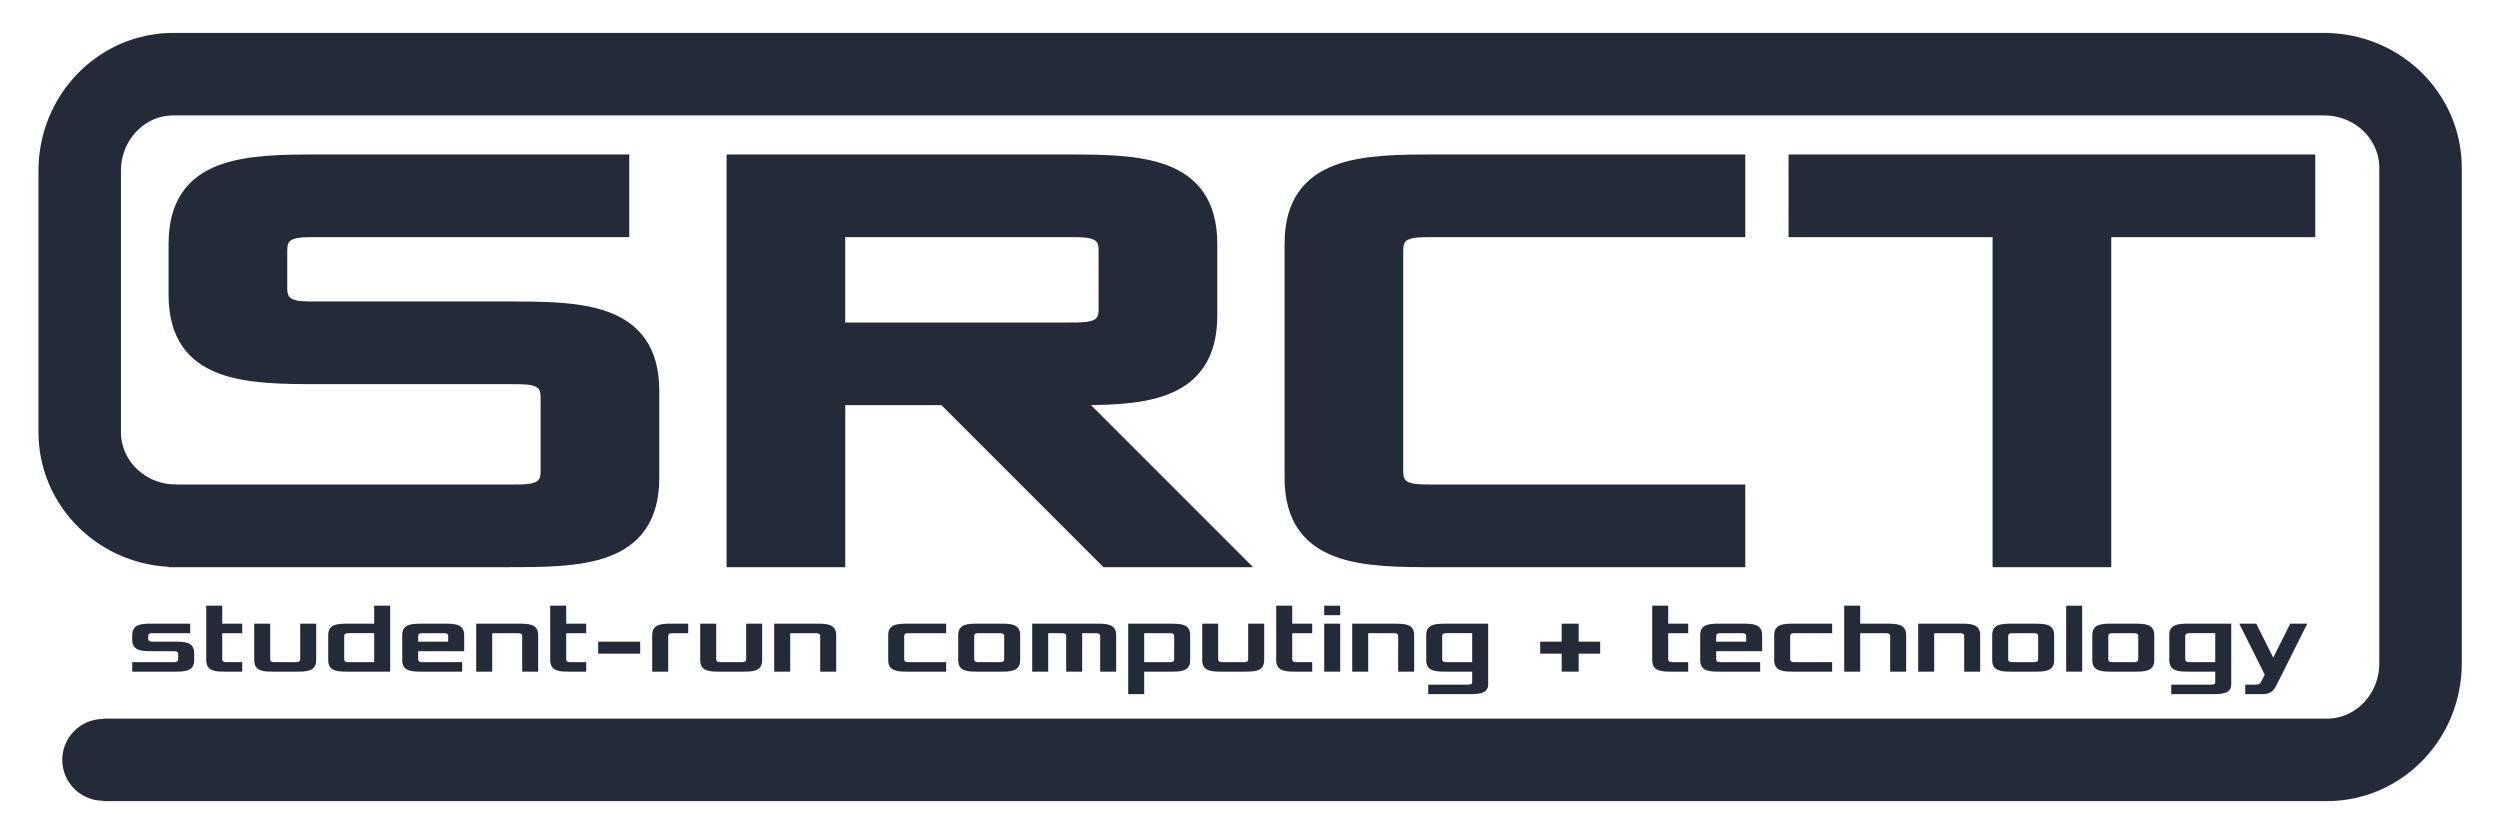
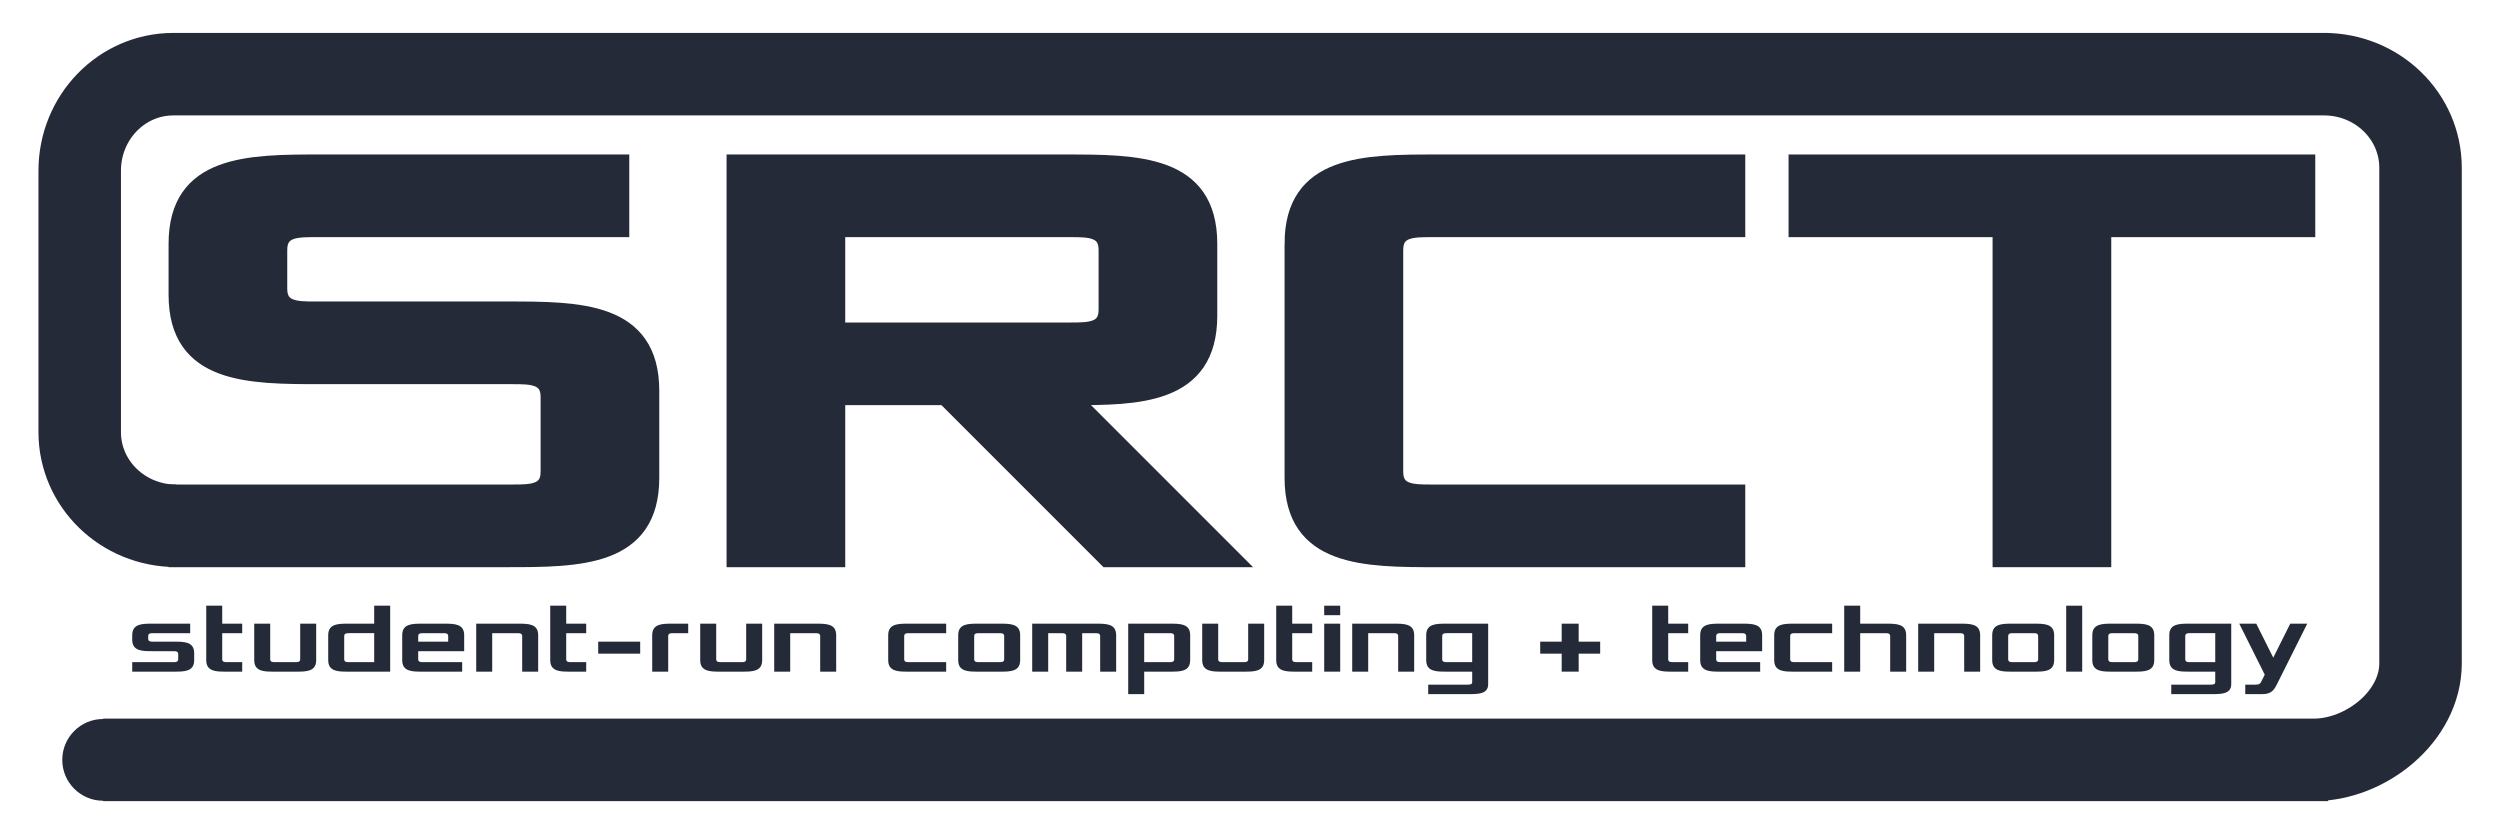
<svg xmlns="http://www.w3.org/2000/svg" version="1.1" id="Layer_1" x="0px" y="0px" width="300px" height="100px" viewBox="0 0 300 100" enable-background="new 0 0 300 100" xml:space="preserve">
-   <path fill="#242A38" stroke="#242A38" stroke-width="2" stroke-miterlimit="10" d="M21.229,59.141h40.323c2.16,0,4.32,0,4.32-2.52  V47.62c0-2.52-2.16-2.52-4.32-2.52H38.51c-8.641,0-17.281,0-17.281-9.721v-6.121c0-9.721,8.641-9.721,17.281-9.721h36.003v7.92  H37.79c-2.16,0-4.32,0-4.32,2.521v4.68c0,2.52,2.16,2.52,4.32,2.52h23.042c8.641,0,17.281,0,17.281,9.721v10.441  c0,9.721-8.641,9.721-17.281,9.721H21.229V59.141z" />
-   <path fill="#242A38" stroke="#242A38" stroke-width="2" stroke-miterlimit="10" d="M132.832,67.063L113.39,47.62h-12.961v19.442  H88.188V19.538h39.604c8.641,0,17.281,0,17.281,9.721v8.641c0,9.721-8.641,9.721-16.562,9.721l19.442,19.442H132.832z M128.511,39.7  c2.16,0,4.32,0,4.32-2.521v-7.2c0-2.521-2.16-2.521-4.32-2.521h-28.083V39.7H128.511z" />
-   <path fill="#242A38" stroke="#242A38" stroke-width="2" stroke-miterlimit="10" d="M155.147,29.259  c0-9.721,8.642-9.721,17.282-9.721h36.003v7.92h-36.724c-2.16,0-4.32,0-4.32,2.521v26.642c0,2.52,2.16,2.52,4.32,2.52h36.724v7.922  H172.43c-8.641,0-17.282,0-17.282-9.721V29.259z" />
-   <path fill="#242A38" stroke="#242A38" stroke-width="2" stroke-miterlimit="10" d="M215.627,19.538h61.205v7.92h-24.481v39.604  h-12.241V27.458h-24.482V19.538z" />
-   <path fill="#242A38" d="M15.867,79.458h4.917c0.3,0,0.6,0,0.6-0.359v-0.6c0-0.359-0.3-0.359-0.6-0.359h-2.519  c-1.199,0-2.398,0-2.398-1.38v-0.54c0-1.379,1.199-1.379,2.398-1.379h4.558v1.139h-4.438c-0.3,0-0.6,0-0.6,0.36v0.3  c0,0.359,0.3,0.359,0.6,0.359h2.519c1.199,0,2.398,0,2.398,1.38v0.839c0,1.38-1.199,1.38-2.398,1.38h-5.037V79.458z" />
-   <path fill="#242A38" d="M24.747,72.683h1.919v2.158h2.398v1.139h-2.398v3.119c0,0.359,0.3,0.359,0.6,0.359h1.799v1.14h-1.919  c-1.199,0-2.398,0-2.398-1.38V72.683z" />
-   <path fill="#242A38" d="M30.506,74.841h1.919v4.258c0,0.359,0.3,0.359,0.6,0.359h2.398c0.3,0,0.6,0,0.6-0.359v-4.258h1.919v4.377  c0,1.38-1.199,1.38-2.398,1.38h-2.639c-1.199,0-2.398,0-2.398-1.38V74.841z" />
-   <path fill="#242A38" d="M39.386,76.22c0-1.379,1.199-1.379,2.398-1.379h3.118v-2.158h1.919v7.915h-5.037  c-1.199,0-2.398,0-2.398-1.38V76.22z M41.905,79.458h2.998v-3.479h-2.998c-0.3,0-0.6,0-0.6,0.36v2.759  C41.305,79.458,41.605,79.458,41.905,79.458z" />
-   <path fill="#242A38" d="M48.266,76.22c0-1.379,1.199-1.379,2.398-1.379h2.639c1.199,0,2.398,0,2.398,1.379v1.92h-5.517v0.959  c0,0.359,0.3,0.359,0.6,0.359h4.677v1.14h-4.797c-1.199,0-2.398,0-2.398-1.38V76.22z M53.783,76.999V76.34c0-0.36-0.3-0.36-0.6-0.36  h-2.398c-0.3,0-0.6,0-0.6,0.36v0.659H53.783z" />
-   <path fill="#242A38" d="M57.146,74.841h5.037c1.199,0,2.398,0,2.398,1.379v4.378h-1.919V76.34c0-0.36-0.3-0.36-0.6-0.36h-2.998  v4.618h-1.919V74.841z" />
-   <path fill="#242A38" d="M66.026,72.683h1.919v2.158h2.398v1.139h-2.398v3.119c0,0.359,0.3,0.359,0.6,0.359h1.799v1.14h-1.919  c-1.199,0-2.398,0-2.398-1.38V72.683z" />
-   <path fill="#242A38" d="M71.786,76.999h5.037v1.439h-5.037V76.999z" />
-   <path fill="#242A38" d="M78.266,76.22c0-1.379,1.199-1.379,2.398-1.379h1.919v1.139h-1.799c-0.3,0-0.6,0-0.6,0.36v4.258h-1.919  V76.22z" />
-   <path fill="#242A38" d="M84.025,74.841h1.919v4.258c0,0.359,0.3,0.359,0.6,0.359h2.398c0.3,0,0.6,0,0.6-0.359v-4.258h1.919v4.377  c0,1.38-1.2,1.38-2.399,1.38h-2.639c-1.199,0-2.398,0-2.398-1.38V74.841z" />
-   <path fill="#242A38" d="M92.905,74.841h5.037c1.199,0,2.399,0,2.399,1.379v4.378h-1.919V76.34c0-0.36-0.3-0.36-0.6-0.36h-2.998  v4.618h-1.919V74.841z" />
-   <path fill="#242A38" d="M106.585,76.22c0-1.379,1.199-1.379,2.398-1.379h4.558v1.139h-4.438c-0.3,0-0.6,0-0.6,0.36v2.759  c0,0.359,0.3,0.359,0.6,0.359h4.438v1.14h-4.558c-1.199,0-2.398,0-2.398-1.38V76.22z" />
-   <path fill="#242A38" d="M114.985,76.22c0-1.379,1.199-1.379,2.398-1.379h2.639c1.199,0,2.398,0,2.398,1.379v2.998  c0,1.38-1.199,1.38-2.398,1.38h-2.639c-1.199,0-2.398,0-2.398-1.38V76.22z M117.503,79.458h2.398c0.3,0,0.6,0,0.6-0.359V76.34  c0-0.36-0.3-0.36-0.6-0.36h-2.398c-0.3,0-0.6,0-0.6,0.36v2.759C116.904,79.458,117.204,79.458,117.503,79.458z" />
-   <path fill="#242A38" d="M123.865,74.841h7.676c1.199,0,2.398,0,2.398,1.379v4.378h-1.919V76.34c0-0.36-0.3-0.36-0.6-0.36h-1.559  v4.618h-1.919V76.34c0-0.36-0.3-0.36-0.6-0.36h-1.559v4.618h-1.919V74.841z" />
-   <path fill="#242A38" d="M135.385,74.841h5.038c1.199,0,2.398,0,2.398,1.379v2.998c0,1.38-1.199,1.38-2.398,1.38h-3.119v2.698h-1.919  V74.841z M140.302,79.458c0.3,0,0.6,0,0.6-0.359V76.34c0-0.36-0.3-0.36-0.6-0.36h-2.999v3.479H140.302z" />
-   <path fill="#242A38" d="M144.265,74.841h1.918v4.258c0,0.359,0.301,0.359,0.6,0.359h2.398c0.301,0,0.6,0,0.6-0.359v-4.258h1.92  v4.377c0,1.38-1.199,1.38-2.398,1.38h-2.639c-1.199,0-2.399,0-2.399-1.38V74.841z" />
-   <path fill="#242A38" d="M153.145,72.683h1.92v2.158h2.398v1.139h-2.398v3.119c0,0.359,0.299,0.359,0.6,0.359h1.799v1.14h-1.92  c-1.199,0-2.398,0-2.398-1.38V72.683z" />
-   <path fill="#242A38" d="M158.904,72.683h1.92v1.139h-1.92V72.683z M158.904,74.841h1.92v5.757h-1.92V74.841z" />
-   <path fill="#242A38" d="M162.266,74.841h5.037c1.199,0,2.398,0,2.398,1.379v4.378h-1.92V76.34c0-0.36-0.299-0.36-0.6-0.36h-2.998  v4.618h-1.918V74.841z" />
-   <path fill="#242A38" d="M171.145,76.22c0-1.379,1.199-1.379,2.398-1.379h5.037v7.256c0,1.199-1.199,1.199-2.398,1.199h-4.797v-1.139  h4.678c0.299,0,0.6,0,0.6-0.301v-1.259h-3.119c-1.199,0-2.398,0-2.398-1.38V76.22z M173.664,79.458h2.998v-3.479h-2.998  c-0.301,0-0.6,0-0.6,0.36v2.759C173.064,79.458,173.363,79.458,173.664,79.458z" />
-   <path fill="#242A38" d="M184.824,76.999h2.578v-2.158h2.039v2.158h2.58v1.439h-2.58v2.159h-2.039v-2.159h-2.578V76.999z" />
-   <path fill="#242A38" d="M198.264,72.683h1.92v2.158h2.398v1.139h-2.398v3.119c0,0.359,0.299,0.359,0.6,0.359h1.799v1.14h-1.92  c-1.199,0-2.398,0-2.398-1.38V72.683z" />
-   <path fill="#242A38" d="M204.023,76.22c0-1.379,1.199-1.379,2.398-1.379h2.639c1.199,0,2.398,0,2.398,1.379v1.92h-5.516v0.959  c0,0.359,0.299,0.359,0.6,0.359h4.678v1.14h-4.799c-1.199,0-2.398,0-2.398-1.38V76.22z M209.541,76.999V76.34  c0-0.36-0.301-0.36-0.6-0.36h-2.398c-0.301,0-0.6,0-0.6,0.36v0.659H209.541z" />
-   <path fill="#242A38" d="M212.904,76.22c0-1.379,1.199-1.379,2.398-1.379h4.557v1.139h-4.438c-0.299,0-0.6,0-0.6,0.36v2.759  c0,0.359,0.301,0.359,0.6,0.359h4.438v1.14h-4.557c-1.199,0-2.398,0-2.398-1.38V76.22z" />
-   <path fill="#242A38" d="M221.305,72.683h1.918v2.158h3.119c1.199,0,2.398,0,2.398,1.379v4.378h-1.92V76.34  c0-0.36-0.299-0.36-0.6-0.36h-2.998v4.618h-1.918V72.683z" />
-   <path fill="#242A38" d="M230.184,74.841h5.037c1.199,0,2.398,0,2.398,1.379v4.378h-1.918V76.34c0-0.36-0.301-0.36-0.6-0.36h-2.998  v4.618h-1.92V74.841z" />
-   <path fill="#242A38" d="M239.064,76.22c0-1.379,1.199-1.379,2.398-1.379h2.639c1.199,0,2.398,0,2.398,1.379v2.998  c0,1.38-1.199,1.38-2.398,1.38h-2.639c-1.199,0-2.398,0-2.398-1.38V76.22z M241.582,79.458h2.398c0.301,0,0.6,0,0.6-0.359V76.34  c0-0.36-0.299-0.36-0.6-0.36h-2.398c-0.299,0-0.6,0-0.6,0.36v2.759C240.982,79.458,241.283,79.458,241.582,79.458z" />
-   <path fill="#242A38" d="M247.943,72.683h1.92v7.915h-1.92V72.683z" />
-   <path fill="#242A38" d="M260.313,76.22c0-1.379,1.199-1.379,2.398-1.379h5.037v7.256c0,1.199-1.199,1.199-2.398,1.199h-4.799v-1.139  h4.678c0.301,0,0.6,0,0.6-0.301v-1.259h-3.117c-1.199,0-2.398,0-2.398-1.38V76.22z M262.831,79.458h2.998v-3.479h-2.998  c-0.299,0-0.6,0-0.6,0.36v2.759C262.231,79.458,262.532,79.458,262.831,79.458z" />
-   <path fill="#242A38" d="M270.751,74.841l2.039,4.078l2.039-4.078h2.039l-3.598,7.195c-0.359,0.721-0.66,1.26-1.799,1.26h-2.039  v-1.139h1.199c0.539,0,0.6-0.121,0.779-0.48l0.359-0.719l-3.057-6.117H270.751z" />
-   <path fill="none" stroke="#242A38" stroke-width="9.9" stroke-miterlimit="10" d="M12.378,91.184h266.991h-0.143  c6.213,0,11.238-5.182,11.238-11.588V20.138c0-6.213-5.182-11.238-11.588-11.238h0.492H20.803c-6.212,0-11.238,5.182-11.238,11.588  v31.37c0,6.213,5.183,11.238,11.588,11.238" />
-   <circle fill="#242A38" cx="12.378" cy="91.184" r="4.906" />
-   <path fill="#242A38" d="M251.076,76.22c0-1.379,1.199-1.379,2.398-1.379h2.639c1.199,0,2.398,0,2.398,1.379v2.998  c0,1.38-1.199,1.38-2.398,1.38h-2.639c-1.199,0-2.398,0-2.398-1.38V76.22z M253.594,79.458h2.398c0.301,0,0.6,0,0.6-0.359V76.34  c0-0.36-0.299-0.36-0.6-0.36h-2.398c-0.299,0-0.6,0-0.6,0.36v2.759C252.994,79.458,253.295,79.458,253.594,79.458z" />
+   <defs id="defs79" />
+   <path fill="#242A38" stroke="#242A38" stroke-width="2" stroke-miterlimit="10" d="M21.229,59.141h40.323c2.16,0,4.32,0,4.32-2.52  V47.62c0-2.52-2.16-2.52-4.32-2.52H38.51c-8.641,0-17.281,0-17.281-9.721v-6.121c0-9.721,8.641-9.721,17.281-9.721h36.003v7.92  H37.79c-2.16,0-4.32,0-4.32,2.521v4.68c0,2.52,2.16,2.52,4.32,2.52h23.042c8.641,0,17.281,0,17.281,9.721v10.441  c0,9.721-8.641,9.721-17.281,9.721H21.229V59.141z" id="path3" />
+   <path fill="#242A38" stroke="#242A38" stroke-width="2" stroke-miterlimit="10" d="M132.832,67.063L113.39,47.62h-12.961v19.442  H88.188V19.538h39.604c8.641,0,17.281,0,17.281,9.721v8.641c0,9.721-8.641,9.721-16.562,9.721l19.442,19.442H132.832z M128.511,39.7  c2.16,0,4.32,0,4.32-2.521v-7.2c0-2.521-2.16-2.521-4.32-2.521h-28.083V39.7H128.511z" id="path5" />
+   <path fill="#242A38" stroke="#242A38" stroke-width="2" stroke-miterlimit="10" d="M155.147,29.259  c0-9.721,8.642-9.721,17.282-9.721h36.003v7.92h-36.724c-2.16,0-4.32,0-4.32,2.521v26.642c0,2.52,2.16,2.52,4.32,2.52h36.724v7.922  H172.43c-8.641,0-17.282,0-17.282-9.721V29.259z" id="path7" />
+   <path fill="#242A38" stroke="#242A38" stroke-width="2" stroke-miterlimit="10" d="M215.627,19.538h61.205v7.92h-24.481v39.604  h-12.241V27.458h-24.482V19.538z" id="path9" />
+   <path fill="#242A38" d="M15.867,79.458h4.917c0.3,0,0.6,0,0.6-0.359v-0.6c0-0.359-0.3-0.359-0.6-0.359h-2.519  c-1.199,0-2.398,0-2.398-1.38v-0.54c0-1.379,1.199-1.379,2.398-1.379h4.558v1.139h-4.438c-0.3,0-0.6,0-0.6,0.36v0.3  c0,0.359,0.3,0.359,0.6,0.359h2.519c1.199,0,2.398,0,2.398,1.38v0.839c0,1.38-1.199,1.38-2.398,1.38h-5.037V79.458z" id="path11" />
+   <path fill="#242A38" d="M24.747,72.683h1.919v2.158h2.398v1.139h-2.398v3.119c0,0.359,0.3,0.359,0.6,0.359h1.799v1.14h-1.919  c-1.199,0-2.398,0-2.398-1.38V72.683z" id="path13" />
+   <path fill="#242A38" d="M30.506,74.841h1.919v4.258c0,0.359,0.3,0.359,0.6,0.359h2.398c0.3,0,0.6,0,0.6-0.359v-4.258h1.919v4.377  c0,1.38-1.199,1.38-2.398,1.38h-2.639c-1.199,0-2.398,0-2.398-1.38V74.841z" id="path15" />
+   <path fill="#242A38" d="M39.386,76.22c0-1.379,1.199-1.379,2.398-1.379h3.118v-2.158h1.919v7.915h-5.037  c-1.199,0-2.398,0-2.398-1.38V76.22z M41.905,79.458h2.998v-3.479h-2.998c-0.3,0-0.6,0-0.6,0.36v2.759  C41.305,79.458,41.605,79.458,41.905,79.458z" id="path17" />
+   <path fill="#242A38" d="M48.266,76.22c0-1.379,1.199-1.379,2.398-1.379h2.639c1.199,0,2.398,0,2.398,1.379v1.92h-5.517v0.959  c0,0.359,0.3,0.359,0.6,0.359h4.677v1.14h-4.797c-1.199,0-2.398,0-2.398-1.38V76.22z M53.783,76.999V76.34c0-0.36-0.3-0.36-0.6-0.36  h-2.398c-0.3,0-0.6,0-0.6,0.36v0.659H53.783z" id="path19" />
+   <path fill="#242A38" d="M57.146,74.841h5.037c1.199,0,2.398,0,2.398,1.379v4.378h-1.919V76.34c0-0.36-0.3-0.36-0.6-0.36h-2.998  v4.618h-1.919V74.841z" id="path21" />
+   <path fill="#242A38" d="M66.026,72.683h1.919v2.158h2.398v1.139h-2.398v3.119c0,0.359,0.3,0.359,0.6,0.359h1.799v1.14h-1.919  c-1.199,0-2.398,0-2.398-1.38V72.683z" id="path23" />
+   <path fill="#242A38" d="M71.786,76.999h5.037v1.439h-5.037V76.999z" id="path25" />
+   <path fill="#242A38" d="M78.266,76.22c0-1.379,1.199-1.379,2.398-1.379h1.919v1.139h-1.799c-0.3,0-0.6,0-0.6,0.36v4.258h-1.919  V76.22z" id="path27" />
+   <path fill="#242A38" d="M84.025,74.841h1.919v4.258c0,0.359,0.3,0.359,0.6,0.359h2.398c0.3,0,0.6,0,0.6-0.359v-4.258h1.919v4.377  c0,1.38-1.2,1.38-2.399,1.38h-2.639c-1.199,0-2.398,0-2.398-1.38V74.841z" id="path29" />
+   <path fill="#242A38" d="M92.905,74.841h5.037c1.199,0,2.399,0,2.399,1.379v4.378h-1.919V76.34c0-0.36-0.3-0.36-0.6-0.36h-2.998  v4.618h-1.919V74.841z" id="path31" />
+   <path fill="#242A38" d="M106.585,76.22c0-1.379,1.199-1.379,2.398-1.379h4.558v1.139h-4.438c-0.3,0-0.6,0-0.6,0.36v2.759  c0,0.359,0.3,0.359,0.6,0.359h4.438v1.14h-4.558c-1.199,0-2.398,0-2.398-1.38V76.22z" id="path33" />
+   <path fill="#242A38" d="M114.985,76.22c0-1.379,1.199-1.379,2.398-1.379h2.639c1.199,0,2.398,0,2.398,1.379v2.998  c0,1.38-1.199,1.38-2.398,1.38h-2.639c-1.199,0-2.398,0-2.398-1.38V76.22z M117.503,79.458h2.398c0.3,0,0.6,0,0.6-0.359V76.34  c0-0.36-0.3-0.36-0.6-0.36h-2.398c-0.3,0-0.6,0-0.6,0.36v2.759C116.904,79.458,117.204,79.458,117.503,79.458z" id="path35" />
+   <path fill="#242A38" d="M123.865,74.841h7.676c1.199,0,2.398,0,2.398,1.379v4.378h-1.919V76.34c0-0.36-0.3-0.36-0.6-0.36h-1.559  v4.618h-1.919V76.34c0-0.36-0.3-0.36-0.6-0.36h-1.559v4.618h-1.919V74.841z" id="path37" />
+   <path fill="#242A38" d="M135.385,74.841h5.038c1.199,0,2.398,0,2.398,1.379v2.998c0,1.38-1.199,1.38-2.398,1.38h-3.119v2.698h-1.919  V74.841z M140.302,79.458c0.3,0,0.6,0,0.6-0.359V76.34c0-0.36-0.3-0.36-0.6-0.36h-2.999v3.479H140.302z" id="path39" />
+   <path fill="#242A38" d="M144.265,74.841h1.918v4.258c0,0.359,0.301,0.359,0.6,0.359h2.398c0.301,0,0.6,0,0.6-0.359v-4.258h1.92  v4.377c0,1.38-1.199,1.38-2.398,1.38h-2.639c-1.199,0-2.399,0-2.399-1.38V74.841z" id="path41" />
+   <path fill="#242A38" d="M153.145,72.683h1.92v2.158h2.398v1.139h-2.398v3.119c0,0.359,0.299,0.359,0.6,0.359h1.799v1.14h-1.92  c-1.199,0-2.398,0-2.398-1.38V72.683z" id="path43" />
+   <path fill="#242A38" d="M158.904,72.683h1.92v1.139h-1.92V72.683z M158.904,74.841h1.92v5.757h-1.92V74.841z" id="path45" />
+   <path fill="#242A38" d="M162.266,74.841h5.037c1.199,0,2.398,0,2.398,1.379v4.378h-1.92V76.34c0-0.36-0.299-0.36-0.6-0.36h-2.998  v4.618h-1.918V74.841z" id="path47" />
+   <path fill="#242A38" d="M171.145,76.22c0-1.379,1.199-1.379,2.398-1.379h5.037v7.256c0,1.199-1.199,1.199-2.398,1.199h-4.797v-1.139  h4.678c0.299,0,0.6,0,0.6-0.301v-1.259h-3.119c-1.199,0-2.398,0-2.398-1.38V76.22z M173.664,79.458h2.998v-3.479h-2.998  c-0.301,0-0.6,0-0.6,0.36v2.759C173.064,79.458,173.363,79.458,173.664,79.458z" id="path49" />
+   <path fill="#242A38" d="M184.824,76.999h2.578v-2.158h2.039v2.158h2.58v1.439h-2.58v2.159h-2.039v-2.159h-2.578V76.999z" id="path51" />
+   <path fill="#242A38" d="M198.264,72.683h1.92v2.158h2.398v1.139h-2.398v3.119c0,0.359,0.299,0.359,0.6,0.359h1.799v1.14h-1.92  c-1.199,0-2.398,0-2.398-1.38V72.683z" id="path53" />
+   <path fill="#242A38" d="M204.023,76.22c0-1.379,1.199-1.379,2.398-1.379h2.639c1.199,0,2.398,0,2.398,1.379v1.92h-5.516v0.959  c0,0.359,0.299,0.359,0.6,0.359h4.678v1.14h-4.799c-1.199,0-2.398,0-2.398-1.38V76.22z M209.541,76.999V76.34  c0-0.36-0.301-0.36-0.6-0.36h-2.398c-0.301,0-0.6,0-0.6,0.36v0.659H209.541z" id="path55" />
+   <path fill="#242A38" d="M212.904,76.22c0-1.379,1.199-1.379,2.398-1.379h4.557v1.139h-4.438c-0.299,0-0.6,0-0.6,0.36v2.759  c0,0.359,0.301,0.359,0.6,0.359h4.438v1.14h-4.557c-1.199,0-2.398,0-2.398-1.38V76.22z" id="path57" />
+   <path fill="#242A38" d="M221.305,72.683h1.918v2.158h3.119c1.199,0,2.398,0,2.398,1.379v4.378h-1.92V76.34  c0-0.36-0.299-0.36-0.6-0.36h-2.998v4.618h-1.918V72.683z" id="path59" />
+   <path fill="#242A38" d="M230.184,74.841h5.037c1.199,0,2.398,0,2.398,1.379v4.378h-1.918V76.34c0-0.36-0.301-0.36-0.6-0.36h-2.998  v4.618h-1.92V74.841z" id="path61" />
+   <path fill="#242A38" d="M239.064,76.22c0-1.379,1.199-1.379,2.398-1.379h2.639c1.199,0,2.398,0,2.398,1.379v2.998  c0,1.38-1.199,1.38-2.398,1.38h-2.639c-1.199,0-2.398,0-2.398-1.38V76.22z M241.582,79.458h2.398c0.301,0,0.6,0,0.6-0.359V76.34  c0-0.36-0.299-0.36-0.6-0.36h-2.398c-0.299,0-0.6,0-0.6,0.36v2.759C240.982,79.458,241.283,79.458,241.582,79.458z" id="path63" />
+   <path fill="#242A38" d="M247.943,72.683h1.92v7.915h-1.92V72.683z" id="path65" />
+   <path fill="#242A38" d="M260.313,76.22c0-1.379,1.199-1.379,2.398-1.379h5.037v7.256c0,1.199-1.199,1.199-2.398,1.199h-4.799v-1.139  h4.678c0.301,0,0.6,0,0.6-0.301v-1.259h-3.117c-1.199,0-2.398,0-2.398-1.38V76.22z M262.831,79.458h2.998v-3.479h-2.998  c-0.299,0-0.6,0-0.6,0.36v2.759C262.231,79.458,262.532,79.458,262.831,79.458z" id="path67" />
+   <path fill="#242A38" d="M270.751,74.841l2.039,4.078l2.039-4.078h2.039l-3.598,7.195c-0.359,0.721-0.66,1.26-1.799,1.26h-2.039  v-1.139h1.199c0.539,0,0.6-0.121,0.779-0.48l0.359-0.719l-3.057-6.117H270.751z" id="path69" />
+   <path stroke-miterlimit="10" d="m 12.378,91.184 266.991,0 -1.717,0 c 6.213,0 12.812,-5.182 12.812,-11.588 l 0,-59.458 C 290.464,13.925 285.282,8.9 278.876,8.9 l 0.492,0 -258.565,0 C 14.591,8.9 9.565,14.082 9.565,20.488 l 0,31.37 c 0,6.213 5.183,11.238 11.588,11.238" id="path71" style="fill:none;stroke:#242a38;stroke-width:9.9;stroke-miterlimit:10" />
+   <circle fill="#242A38" cx="12.378" cy="91.184" r="4.906" id="circle73" />
+   <path fill="#242A38" d="M251.076,76.22c0-1.379,1.199-1.379,2.398-1.379h2.639c1.199,0,2.398,0,2.398,1.379v2.998  c0,1.38-1.199,1.38-2.398,1.38h-2.639c-1.199,0-2.398,0-2.398-1.38V76.22z M253.594,79.458h2.398c0.301,0,0.6,0,0.6-0.359V76.34  c0-0.36-0.299-0.36-0.6-0.36h-2.398c-0.299,0-0.6,0-0.6,0.36v2.759C252.994,79.458,253.295,79.458,253.594,79.458z" id="path75" />
</svg>
